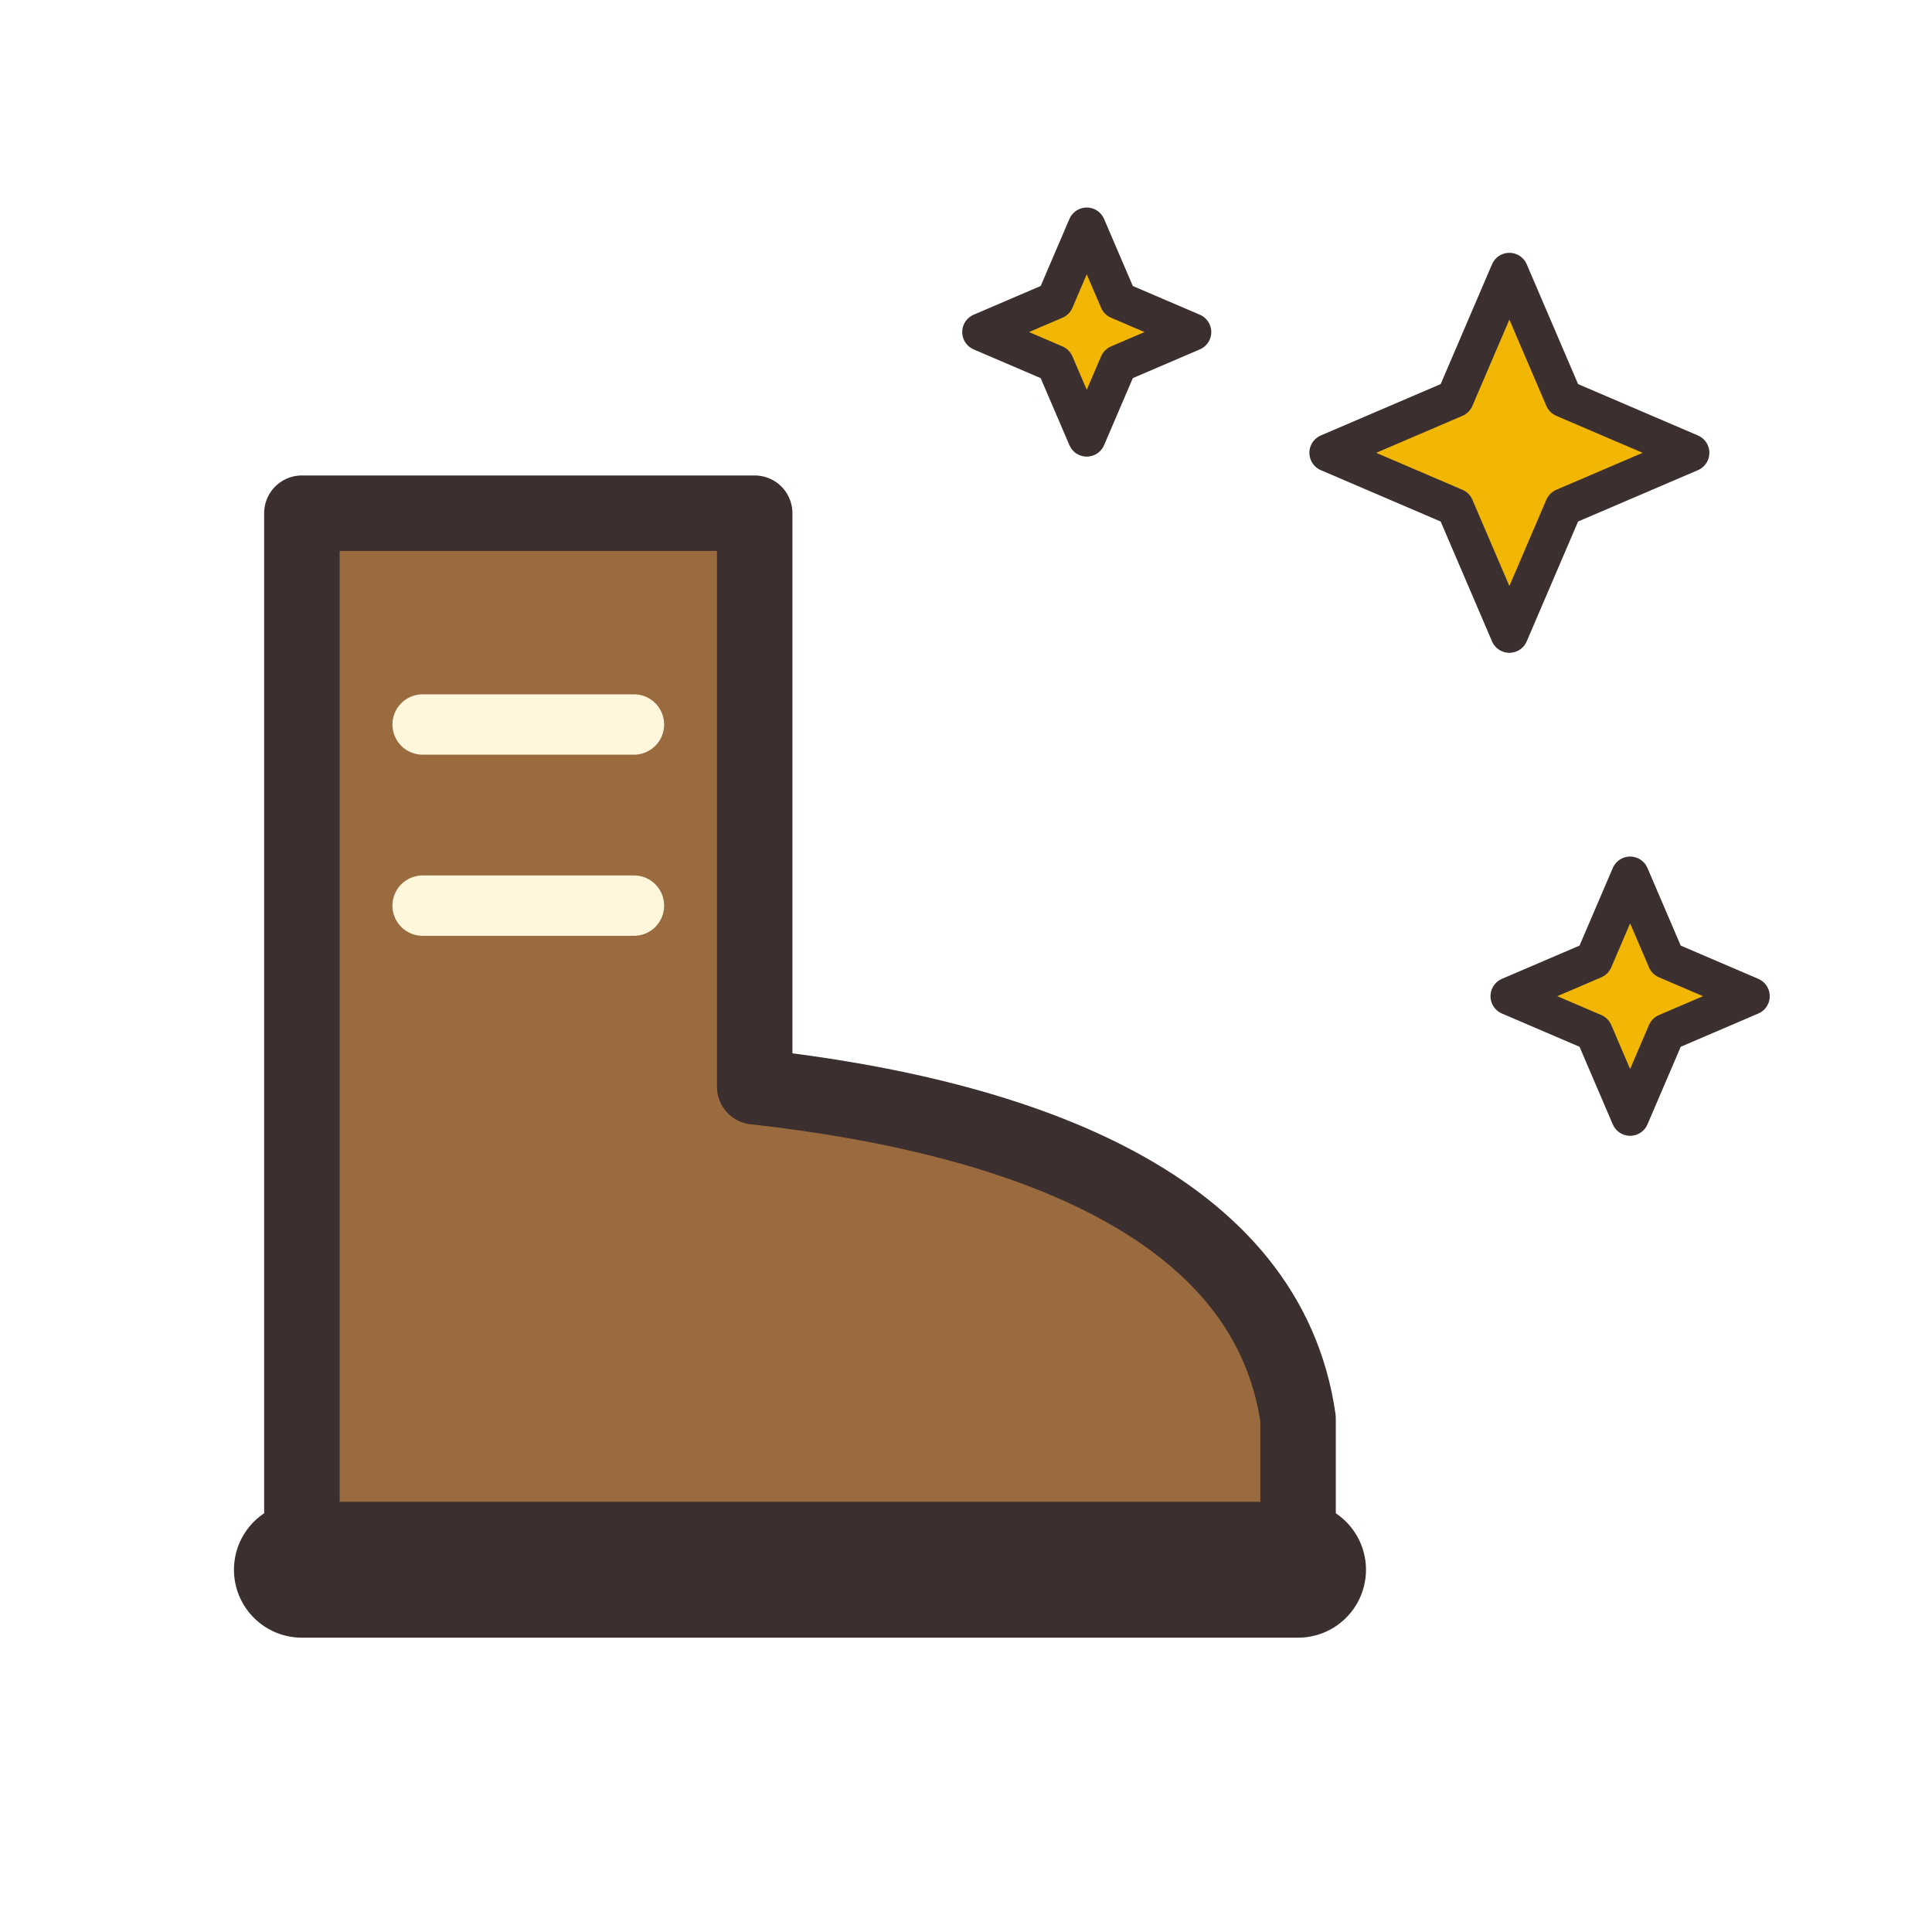
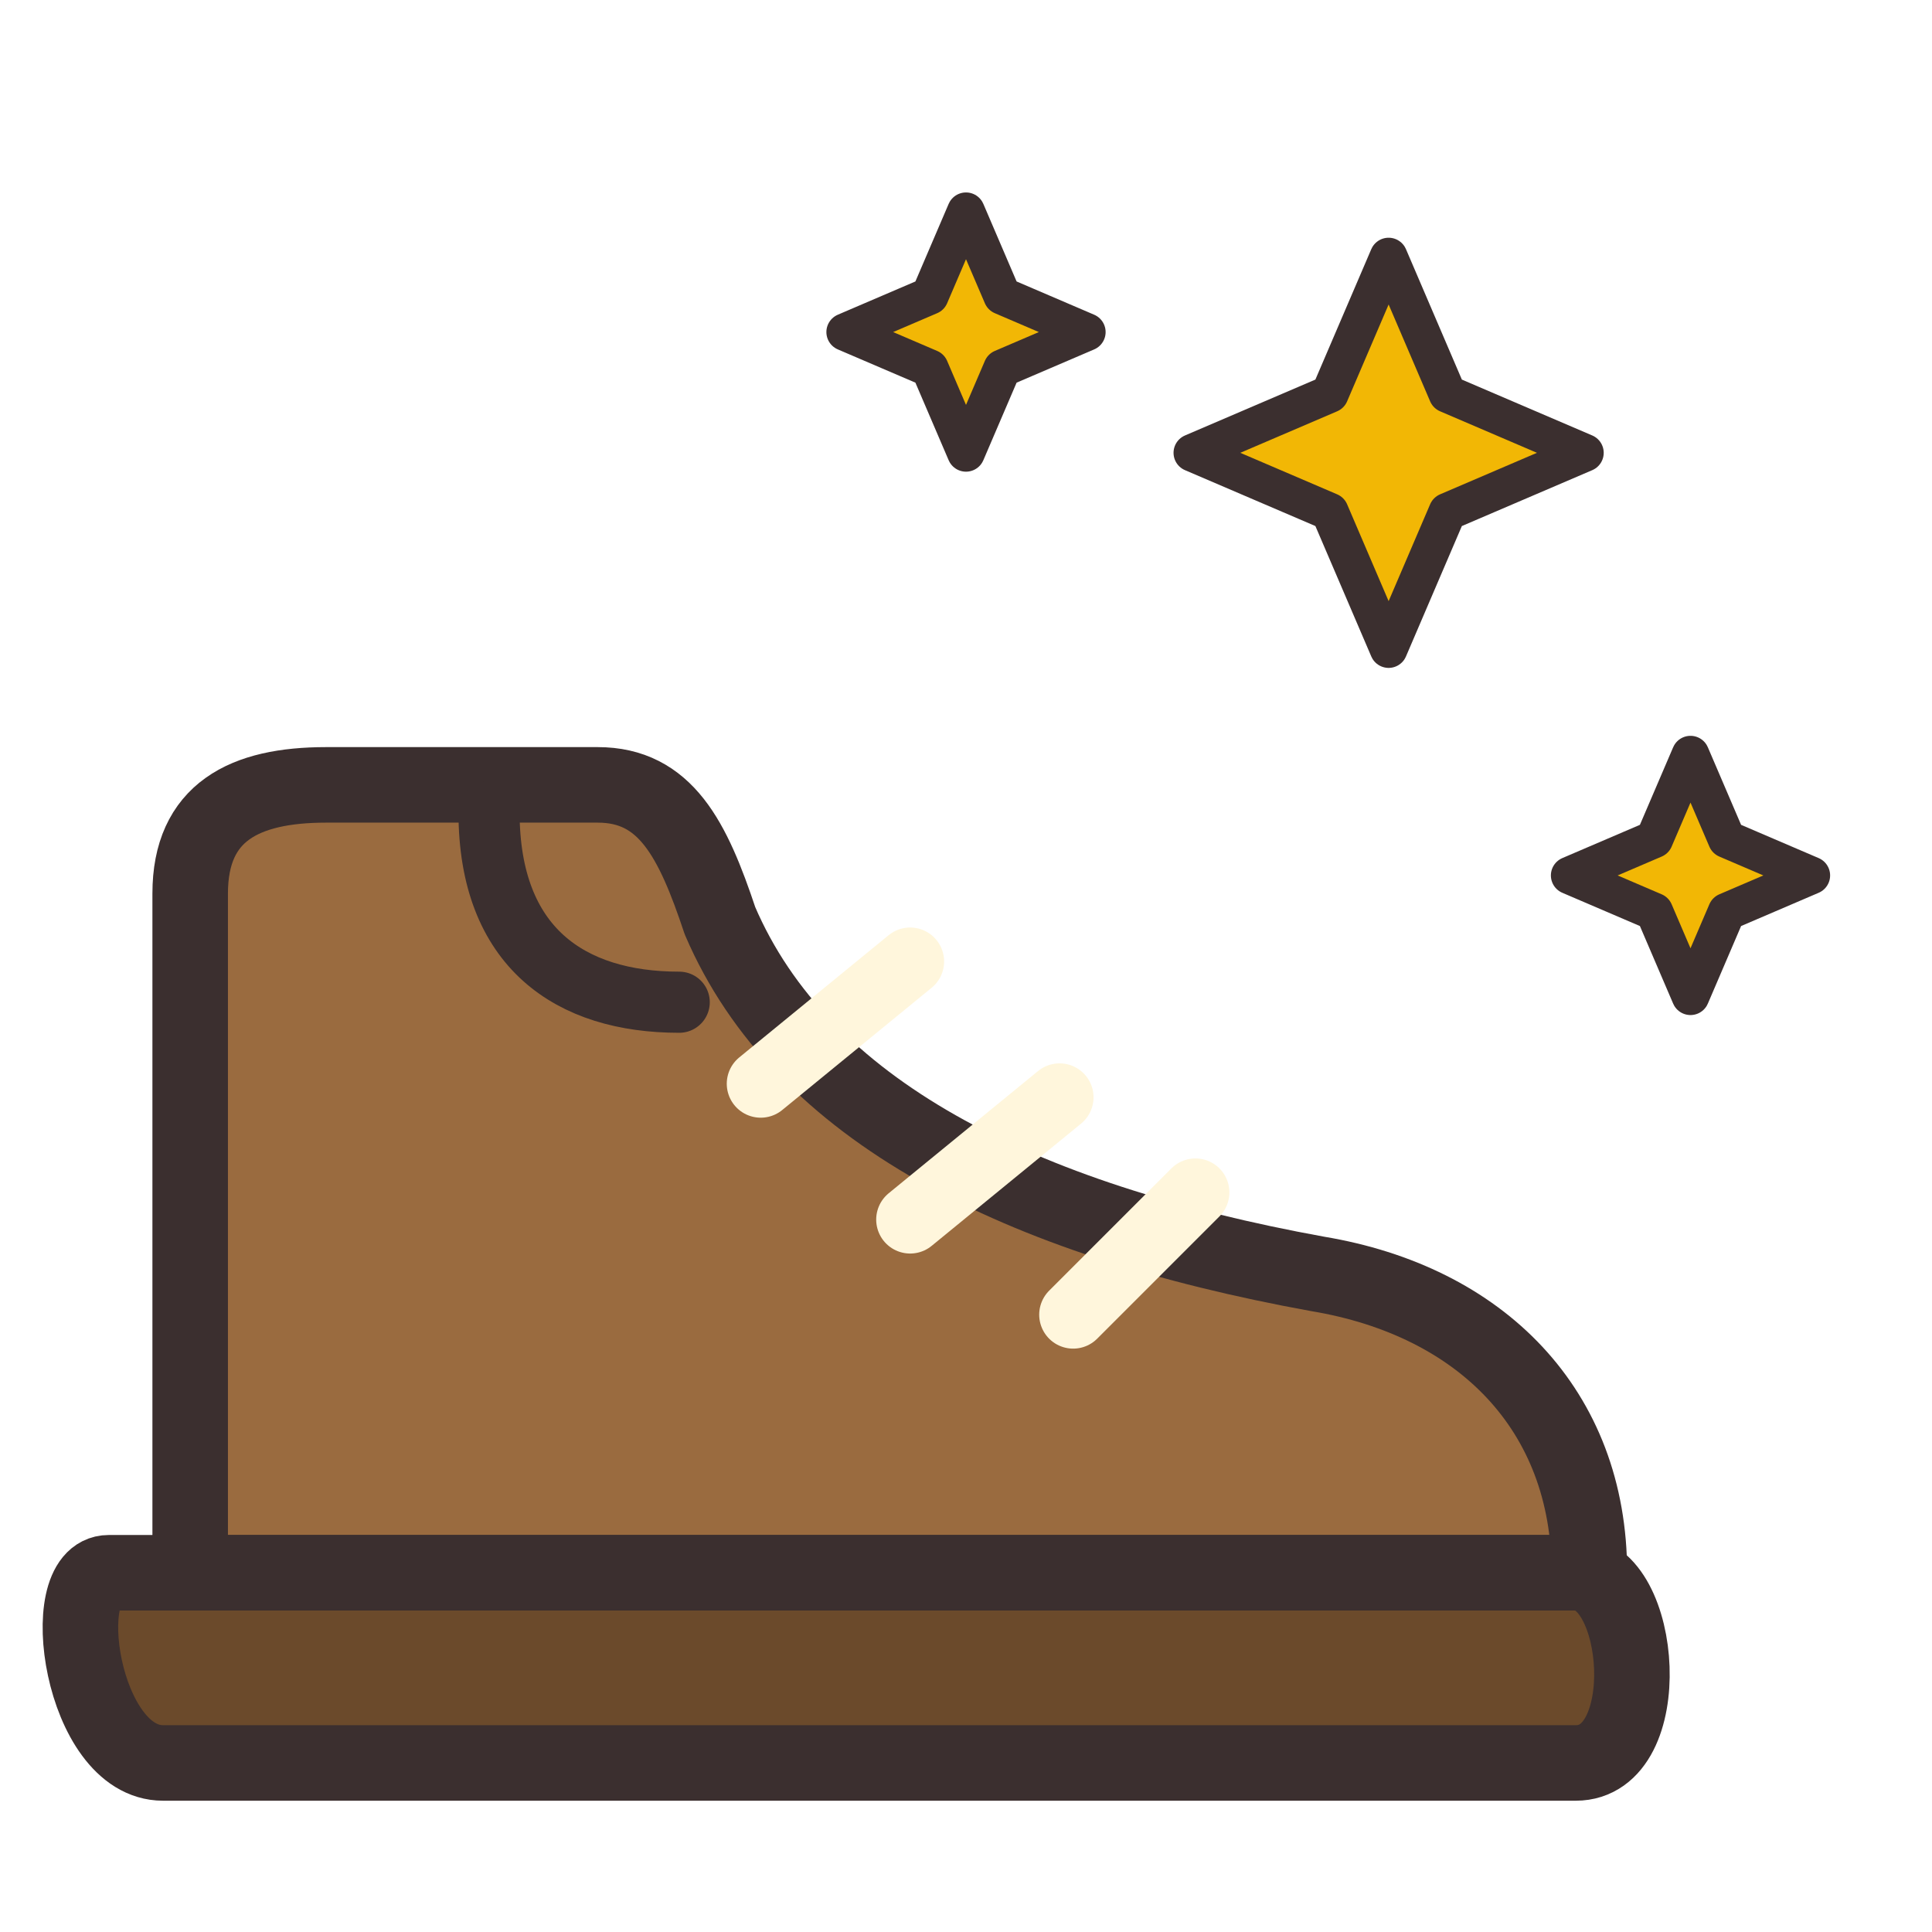
<svg xmlns="http://www.w3.org/2000/svg" viewBox="0 0 128 128">
  <g stroke="#3b2f2f" stroke-width="5" stroke-linejoin="round" stroke-linecap="round">
-     <path d="M20 34h30v38c18 2 34 8 36 22v10H20z" fill="#9a6b3f" />
-     <path d="M20 104h66" fill="none" stroke-width="9" />
-     <path d="M28 48h14M28 60h14" fill="none" stroke="#fff6dc" stroke-width="4" />
-     <path d="M100 18l3.6 8.4 8.4 3.6-8.4 3.6-3.6 8.4-3.6-8.4-8.4-3.6 8.4-3.6z" fill="#f2b705" stroke-width="2.5" />
-     <path d="M108 58l2.4 5.6 5.6 2.4-5.6 2.4-2.4 5.6-2.4-5.6-5.6-2.4 5.6-2.4z" fill="#f2b705" stroke-width="2.5" />
-     <path d="M72 15l2.1 4.9 4.9 2.1-4.9 2.1-2.1 4.9-2.1-4.9-4.9-2.1 4.9-2.1z" fill="#f2b705" stroke-width="2.5" />
+     <g transform="translate(0 16) scale(0.9)" stroke-width="5.56">
+       <path d="M14 98V48c0-6 4-8 10-8h20c5 0 7 4 9 10 6 14 22 22 44 26 12 2 20 10 20 22z" fill="#9a6b3f" />
+       <path d="M8 98h108c5 0 6 14 0 14H12c-6 0-8-14-4-14z" fill="#6b4a2b" />
+       <path d="M56 62l11-9M67 72l11-9M79 79l9-9" fill="none" stroke="#fff6dc" stroke-width="5" />
+       <path d="M36 42c0 10 6 14 14 14" fill="none" stroke-width="4.5" />
+     </g>
+     <path d="M92 17l3.9 9.1 9.1 3.9-9.1 3.9-3.9 9.1-3.9-9.1-9.1-3.9 9.1-3.9z" fill="#f2b705" stroke-width="2.5" />
+     <path d="M112 50l2.4 5.6 5.6 2.4-5.6 2.4-2.4 5.6-2.4-5.6-5.6-2.4 5.6-2.4z" fill="#f2b705" stroke-width="2.5" />
+     <path d="M64 14l2.4 5.6 5.6 2.4-5.6 2.4-2.4 5.6-2.4-5.6-5.6-2.4 5.6-2.4z" fill="#f2b705" stroke-width="2.5" />
  </g>
</svg>
